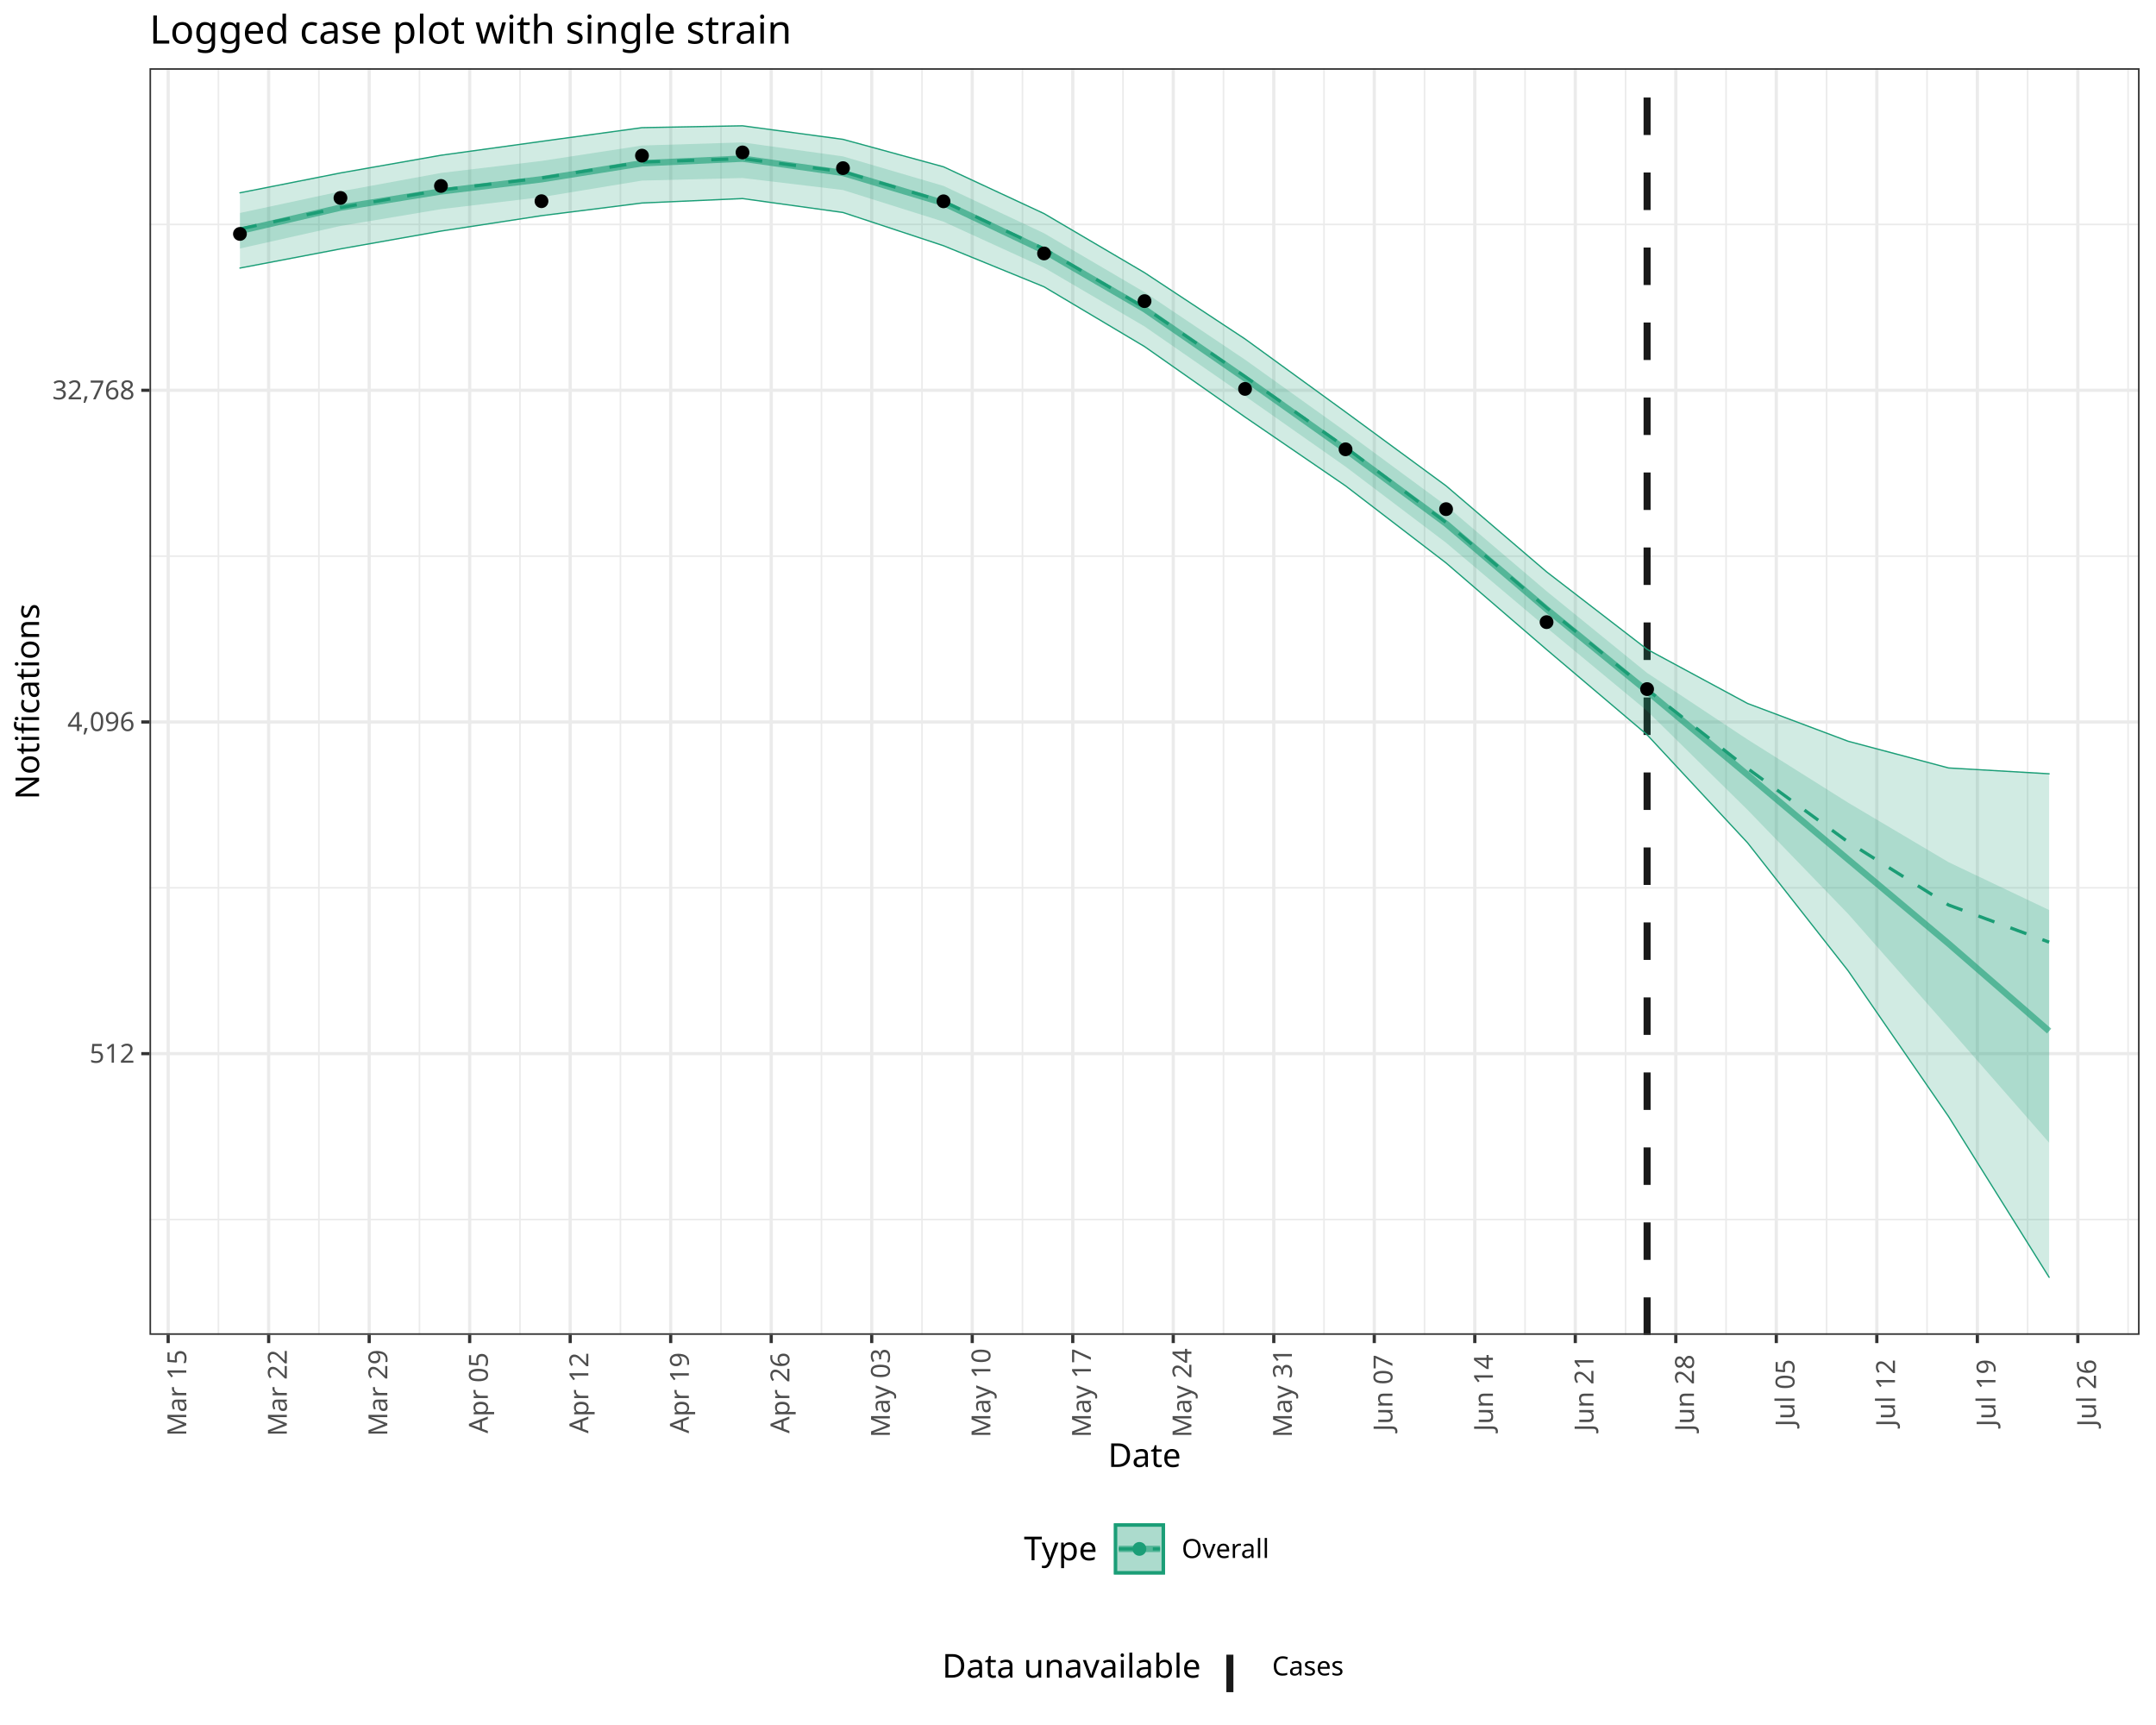
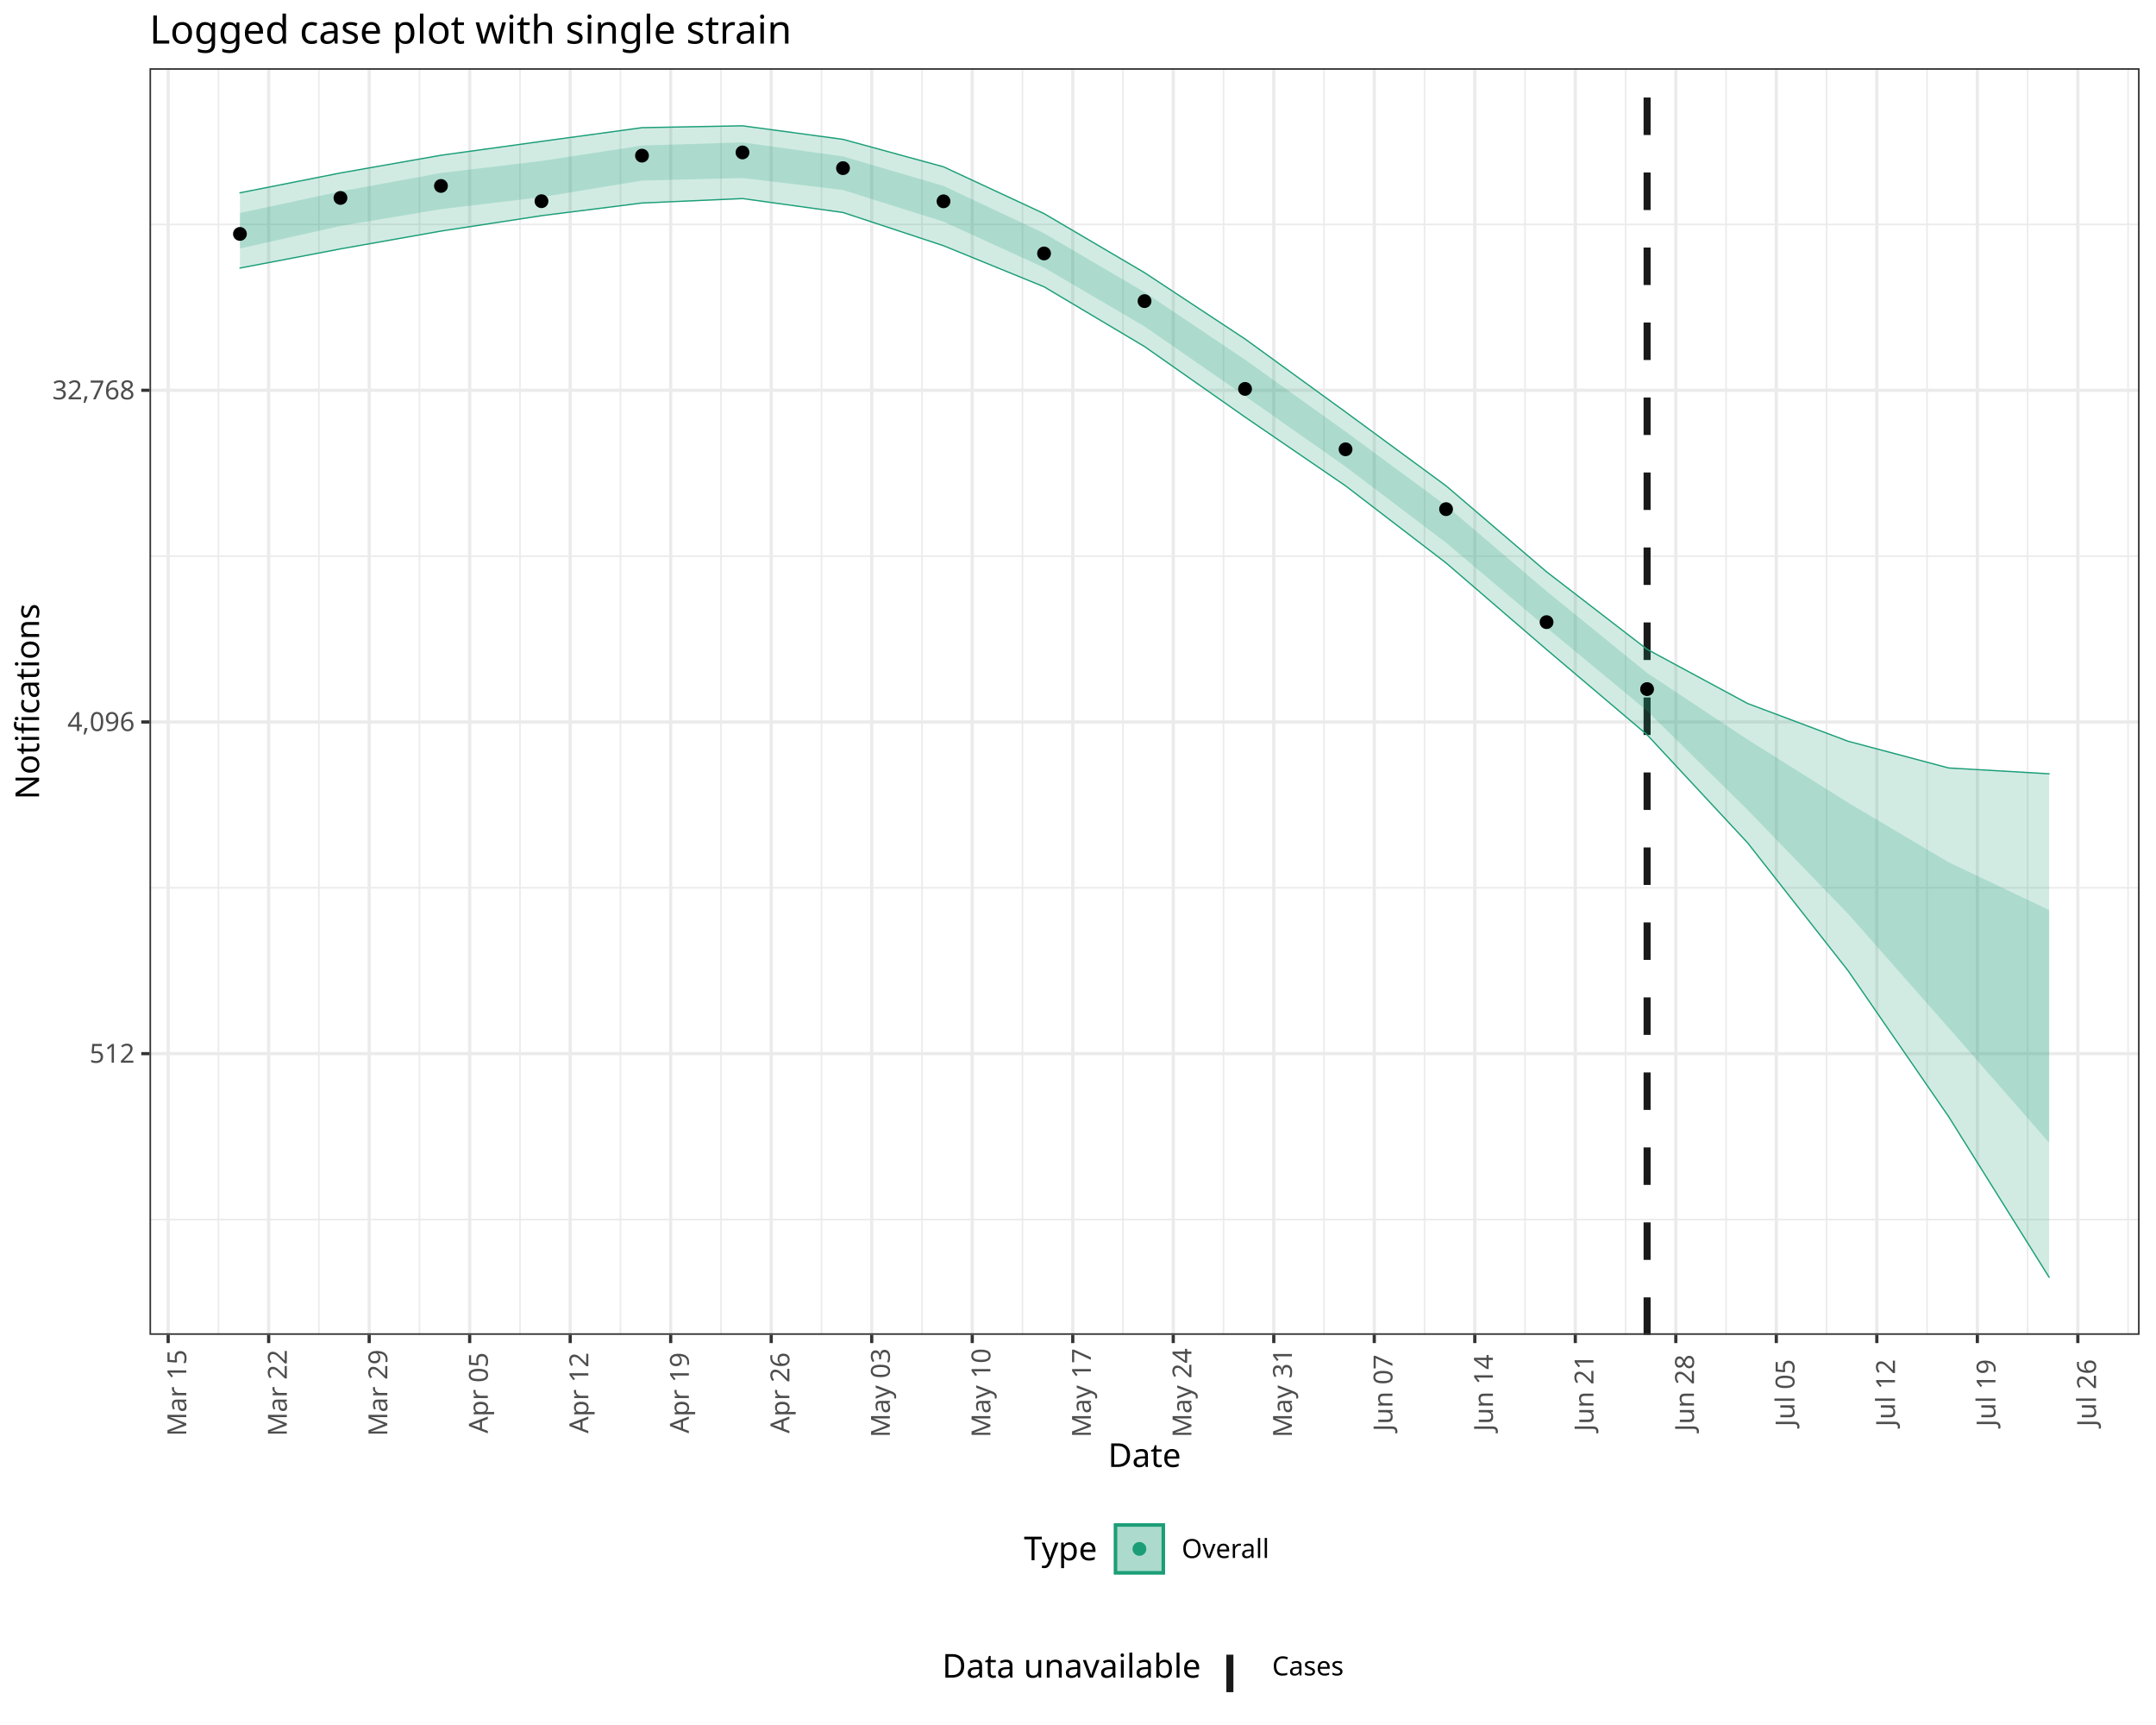
<svg xmlns="http://www.w3.org/2000/svg" class="svglite" data-engine-version="2.0" width="720.00pt" height="576.00pt" viewBox="0 0 720.00 576.00">
  <defs>
    <style type="text/css">
    .svglite line, .svglite polyline, .svglite polygon, .svglite path, .svglite rect, .svglite circle {
      fill: none;
      stroke: #000000;
      stroke-linecap: round;
      stroke-linejoin: round;
      stroke-miterlimit: 10.00;
    }
  </style>
  </defs>
  <rect width="100%" height="100%" style="stroke: none; fill: #FFFFFF;" />
  <defs>
    <clipPath id="cpMC4wMHw3MjAuMDB8MC4wMHw1NzYuMDA=">
      <rect x="0.00" y="0.00" width="720.00" height="576.00" />
    </clipPath>
  </defs>
  <g clip-path="url(#cpMC4wMHw3MjAuMDB8MC4wMHw1NzYuMDA=)">
    <rect x="0.00" y="0.00" width="720.00" height="576.00" style="stroke-width: 1.07; stroke: #FFFFFF; fill: #FFFFFF;" />
  </g>
  <defs>
    <clipPath id="cpNDkuOTJ8NzE0LjUyfDIyLjc4fDQ0NS43Mw==">
      <rect x="49.92" y="22.78" width="664.60" height="422.95" />
    </clipPath>
  </defs>
  <g clip-path="url(#cpNDkuOTJ8NzE0LjUyfDIyLjc4fDQ0NS43Mw==)">
    <rect x="49.92" y="22.78" width="664.60" height="422.95" style="stroke-width: 1.07; stroke: none; fill: #FFFFFF;" />
    <polyline points="49.92,407.21 714.52,407.21 " style="stroke-width: 0.53; stroke: #EBEBEB; stroke-linecap: butt;" />
    <polyline points="49.92,296.45 714.52,296.45 " style="stroke-width: 0.53; stroke: #EBEBEB; stroke-linecap: butt;" />
    <polyline points="49.92,185.70 714.52,185.70 " style="stroke-width: 0.53; stroke: #EBEBEB; stroke-linecap: butt;" />
    <polyline points="49.92,74.94 714.52,74.94 " style="stroke-width: 0.53; stroke: #EBEBEB; stroke-linecap: butt;" />
    <polyline points="72.94,445.73 72.94,22.78 " style="stroke-width: 0.53; stroke: #EBEBEB; stroke-linecap: butt;" />
    <polyline points="106.50,445.73 106.50,22.78 " style="stroke-width: 0.53; stroke: #EBEBEB; stroke-linecap: butt;" />
    <polyline points="140.07,445.73 140.07,22.78 " style="stroke-width: 0.53; stroke: #EBEBEB; stroke-linecap: butt;" />
    <polyline points="173.64,445.73 173.64,22.78 " style="stroke-width: 0.53; stroke: #EBEBEB; stroke-linecap: butt;" />
    <polyline points="207.20,445.73 207.20,22.78 " style="stroke-width: 0.53; stroke: #EBEBEB; stroke-linecap: butt;" />
    <polyline points="240.77,445.73 240.77,22.78 " style="stroke-width: 0.53; stroke: #EBEBEB; stroke-linecap: butt;" />
    <polyline points="274.33,445.73 274.33,22.78 " style="stroke-width: 0.53; stroke: #EBEBEB; stroke-linecap: butt;" />
    <polyline points="307.90,445.73 307.90,22.78 " style="stroke-width: 0.53; stroke: #EBEBEB; stroke-linecap: butt;" />
    <polyline points="341.46,445.73 341.46,22.78 " style="stroke-width: 0.53; stroke: #EBEBEB; stroke-linecap: butt;" />
    <polyline points="375.03,445.73 375.03,22.78 " style="stroke-width: 0.53; stroke: #EBEBEB; stroke-linecap: butt;" />
    <polyline points="408.59,445.73 408.59,22.78 " style="stroke-width: 0.53; stroke: #EBEBEB; stroke-linecap: butt;" />
    <polyline points="442.16,445.73 442.16,22.78 " style="stroke-width: 0.53; stroke: #EBEBEB; stroke-linecap: butt;" />
    <polyline points="475.73,445.73 475.73,22.78 " style="stroke-width: 0.53; stroke: #EBEBEB; stroke-linecap: butt;" />
    <polyline points="509.29,445.73 509.29,22.78 " style="stroke-width: 0.53; stroke: #EBEBEB; stroke-linecap: butt;" />
    <polyline points="542.86,445.73 542.86,22.78 " style="stroke-width: 0.53; stroke: #EBEBEB; stroke-linecap: butt;" />
    <polyline points="576.42,445.73 576.42,22.78 " style="stroke-width: 0.53; stroke: #EBEBEB; stroke-linecap: butt;" />
    <polyline points="609.99,445.73 609.99,22.78 " style="stroke-width: 0.53; stroke: #EBEBEB; stroke-linecap: butt;" />
    <polyline points="643.55,445.73 643.55,22.78 " style="stroke-width: 0.53; stroke: #EBEBEB; stroke-linecap: butt;" />
    <polyline points="677.12,445.73 677.12,22.78 " style="stroke-width: 0.53; stroke: #EBEBEB; stroke-linecap: butt;" />
    <polyline points="710.68,445.73 710.68,22.78 " style="stroke-width: 0.53; stroke: #EBEBEB; stroke-linecap: butt;" />
    <polyline points="49.92,351.83 714.52,351.83 " style="stroke-width: 1.07; stroke: #EBEBEB; stroke-linecap: butt;" />
    <polyline points="49.92,241.08 714.52,241.08 " style="stroke-width: 1.07; stroke: #EBEBEB; stroke-linecap: butt;" />
    <polyline points="49.92,130.32 714.52,130.32 " style="stroke-width: 1.07; stroke: #EBEBEB; stroke-linecap: butt;" />
    <polyline points="56.16,445.73 56.16,22.78 " style="stroke-width: 1.07; stroke: #EBEBEB; stroke-linecap: butt;" />
    <polyline points="89.72,445.73 89.72,22.78 " style="stroke-width: 1.07; stroke: #EBEBEB; stroke-linecap: butt;" />
    <polyline points="123.29,445.73 123.29,22.78 " style="stroke-width: 1.07; stroke: #EBEBEB; stroke-linecap: butt;" />
    <polyline points="156.85,445.73 156.85,22.78 " style="stroke-width: 1.07; stroke: #EBEBEB; stroke-linecap: butt;" />
    <polyline points="190.42,445.73 190.42,22.78 " style="stroke-width: 1.07; stroke: #EBEBEB; stroke-linecap: butt;" />
    <polyline points="223.98,445.73 223.98,22.78 " style="stroke-width: 1.07; stroke: #EBEBEB; stroke-linecap: butt;" />
    <polyline points="257.55,445.73 257.55,22.78 " style="stroke-width: 1.07; stroke: #EBEBEB; stroke-linecap: butt;" />
    <polyline points="291.11,445.73 291.11,22.78 " style="stroke-width: 1.07; stroke: #EBEBEB; stroke-linecap: butt;" />
    <polyline points="324.68,445.73 324.68,22.78 " style="stroke-width: 1.07; stroke: #EBEBEB; stroke-linecap: butt;" />
    <polyline points="358.25,445.73 358.25,22.78 " style="stroke-width: 1.07; stroke: #EBEBEB; stroke-linecap: butt;" />
    <polyline points="391.81,445.73 391.81,22.78 " style="stroke-width: 1.07; stroke: #EBEBEB; stroke-linecap: butt;" />
    <polyline points="425.38,445.73 425.38,22.78 " style="stroke-width: 1.07; stroke: #EBEBEB; stroke-linecap: butt;" />
    <polyline points="458.94,445.73 458.94,22.78 " style="stroke-width: 1.07; stroke: #EBEBEB; stroke-linecap: butt;" />
    <polyline points="492.51,445.73 492.51,22.78 " style="stroke-width: 1.07; stroke: #EBEBEB; stroke-linecap: butt;" />
    <polyline points="526.07,445.73 526.07,22.78 " style="stroke-width: 1.07; stroke: #EBEBEB; stroke-linecap: butt;" />
    <polyline points="559.64,445.73 559.64,22.78 " style="stroke-width: 1.07; stroke: #EBEBEB; stroke-linecap: butt;" />
    <polyline points="593.20,445.73 593.20,22.78 " style="stroke-width: 1.07; stroke: #EBEBEB; stroke-linecap: butt;" />
    <polyline points="626.77,445.73 626.77,22.78 " style="stroke-width: 1.07; stroke: #EBEBEB; stroke-linecap: butt;" />
    <polyline points="660.34,445.73 660.34,22.78 " style="stroke-width: 1.07; stroke: #EBEBEB; stroke-linecap: butt;" />
    <polyline points="693.90,445.73 693.90,22.78 " style="stroke-width: 1.07; stroke: #EBEBEB; stroke-linecap: butt;" />
    <line x1="550.05" y1="445.73" x2="550.05" y2="22.78" style="stroke-width: 2.35; stroke: #000000; stroke-opacity: 0.90; stroke-dasharray: 12.52,12.52; stroke-linecap: butt;" />
-     <polyline points="80.13,77.10 113.70,69.32 147.26,63.92 180.83,59.87 214.39,54.52 247.96,52.97 281.52,57.75 315.09,67.79 348.66,83.72 382.22,103.22 415.79,126.36 449.35,150.11 482.92,174.86 516.48,203.40 550.05,230.77 583.61,258.74 617.18,286.98 650.75,315.12 684.31,344.28 " style="stroke-width: 2.13; stroke: #1B9E77; stroke-opacity: 0.60; stroke-linecap: butt;" />
-     <polyline points="80.13,76.45 113.70,69.32 147.26,63.45 180.83,59.44 214.39,54.13 247.96,52.97 281.52,57.33 315.09,67.29 348.66,83.11 382.22,102.74 415.79,125.76 449.35,149.40 482.92,174.48 516.48,202.95 550.05,230.24 583.61,256.61 617.18,281.16 650.75,302.20 684.31,314.60 " style="stroke-width: 1.07; stroke: #1B9E77; stroke-dasharray: 5.69,5.69; stroke-linecap: butt;" />
    <polygon points="80.13,64.38 113.70,57.75 147.26,51.84 180.83,47.21 214.39,42.63 247.96,42.01 281.52,46.53 315.09,55.70 348.66,71.32 382.22,91.05 415.79,113.19 449.35,137.57 482.92,162.23 516.48,190.94 550.05,216.81 583.61,234.90 617.18,247.51 650.75,256.43 684.31,258.38 684.31,426.51 650.75,372.86 617.18,324.15 583.61,281.43 550.05,245.35 516.48,216.89 482.92,187.98 449.35,162.23 415.79,139.27 382.22,115.72 348.66,95.76 315.09,82.05 281.52,70.95 247.96,66.30 214.39,67.79 180.83,72.02 147.26,77.16 113.70,83.11 80.13,89.51 " style="stroke-width: 0.00; stroke: none; fill: #1B9E77; fill-opacity: 0.20;" />
    <polyline points="80.13,64.38 113.70,57.75 147.26,51.84 180.83,47.21 214.39,42.63 247.96,42.01 281.52,46.53 315.09,55.70 348.66,71.32 382.22,91.05 415.79,113.19 449.35,137.57 482.92,162.23 516.48,190.94 550.05,216.81 583.61,234.90 617.18,247.51 650.75,256.43 684.31,258.38 " style="stroke-width: 0.43; stroke: #1B9E77;" />
    <polyline points="684.31,426.51 650.75,372.86 617.18,324.15 583.61,281.43 550.05,245.35 516.48,216.89 482.92,187.98 449.35,162.23 415.79,139.27 382.22,115.72 348.66,95.76 315.09,82.05 281.52,70.95 247.96,66.30 214.39,67.79 180.83,72.02 147.26,77.16 113.70,83.11 80.13,89.51 " style="stroke-width: 0.43; stroke: #1B9E77;" />
    <polygon points="80.13,71.11 113.70,63.92 147.26,57.75 180.83,53.74 214.39,48.59 247.96,47.55 281.52,52.22 315.09,62.08 348.66,77.88 382.22,97.57 415.79,120.10 449.35,144.10 482.92,168.84 516.48,197.40 550.05,224.70 583.61,246.93 617.18,268.02 650.75,287.91 684.31,303.87 684.31,381.56 650.75,343.21 617.18,305.15 583.61,270.44 550.05,237.38 516.48,209.57 482.92,181.23 449.35,155.82 415.79,132.25 382.22,109.00 348.66,89.36 315.09,74.02 281.52,63.45 247.96,59.44 214.39,60.30 180.83,65.82 147.26,69.84 113.70,75.45 80.13,82.98 " style="stroke-width: 0.00; stroke: none; fill: #1B9E77; fill-opacity: 0.20;" />
    <polyline points="80.13,71.11 113.70,63.92 147.26,57.75 180.83,53.74 214.39,48.59 247.96,47.55 281.52,52.22 315.09,62.08 348.66,77.88 382.22,97.57 415.79,120.10 449.35,144.10 482.92,168.84 516.48,197.40 550.05,224.70 583.61,246.93 617.18,268.02 650.75,287.91 684.31,303.87 " style="stroke-width: 1.07; stroke: none;" />
    <polyline points="684.31,381.56 650.75,343.21 617.18,305.15 583.61,270.44 550.05,237.38 516.48,209.57 482.92,181.23 449.35,155.82 415.79,132.25 382.22,109.00 348.66,89.36 315.09,74.02 281.52,63.45 247.96,59.44 214.39,60.30 180.83,65.82 147.26,69.84 113.70,75.45 80.13,82.98 " style="stroke-width: 1.07; stroke: none;" />
    <circle cx="80.13" cy="78.11" r="1.95" style="stroke-width: 0.71; fill: #000000;" />
    <circle cx="113.70" cy="66.09" r="1.95" style="stroke-width: 0.71; fill: #000000;" />
    <circle cx="147.26" cy="62.09" r="1.95" style="stroke-width: 0.71; fill: #000000;" />
    <circle cx="180.83" cy="67.18" r="1.95" style="stroke-width: 0.71; fill: #000000;" />
    <circle cx="214.39" cy="51.97" r="1.95" style="stroke-width: 0.71; fill: #000000;" />
    <circle cx="247.96" cy="50.90" r="1.95" style="stroke-width: 0.71; fill: #000000;" />
    <circle cx="281.52" cy="56.15" r="1.95" style="stroke-width: 0.71; fill: #000000;" />
    <circle cx="315.09" cy="67.22" r="1.95" style="stroke-width: 0.71; fill: #000000;" />
    <circle cx="348.66" cy="84.63" r="1.95" style="stroke-width: 0.71; fill: #000000;" />
    <circle cx="382.22" cy="100.55" r="1.95" style="stroke-width: 0.71; fill: #000000;" />
    <circle cx="415.79" cy="129.86" r="1.95" style="stroke-width: 0.71; fill: #000000;" />
    <circle cx="449.35" cy="150.03" r="1.95" style="stroke-width: 0.71; fill: #000000;" />
    <circle cx="482.92" cy="170.01" r="1.95" style="stroke-width: 0.71; fill: #000000;" />
    <circle cx="516.48" cy="207.74" r="1.95" style="stroke-width: 0.71; fill: #000000;" />
    <circle cx="550.05" cy="230.10" r="1.95" style="stroke-width: 0.71; fill: #000000;" />
    <rect x="49.92" y="22.78" width="664.60" height="422.95" style="stroke-width: 1.07; stroke: #333333;" />
  </g>
  <g clip-path="url(#cpMC4wMHw3MjAuMDB8MC4wMHw1NzYuMDA=)">
    <text x="44.99" y="354.86" text-anchor="end" style="font-size: 8.80px; fill: #4D4D4D; font-family: sans;" textLength="14.68px" lengthAdjust="spacingAndGlyphs">512</text>
    <text x="44.99" y="244.10" text-anchor="end" style="font-size: 8.80px; fill: #4D4D4D; font-family: sans;" textLength="22.02px" lengthAdjust="spacingAndGlyphs">4,096</text>
    <text x="44.99" y="133.35" text-anchor="end" style="font-size: 8.80px; fill: #4D4D4D; font-family: sans;" textLength="26.92px" lengthAdjust="spacingAndGlyphs">32,768</text>
    <polyline points="47.18,351.83 49.92,351.83 " style="stroke-width: 1.07; stroke: #333333; stroke-linecap: butt;" />
    <polyline points="47.18,241.08 49.92,241.08 " style="stroke-width: 1.07; stroke: #333333; stroke-linecap: butt;" />
    <polyline points="47.18,130.32 49.92,130.32 " style="stroke-width: 1.07; stroke: #333333; stroke-linecap: butt;" />
    <polyline points="56.16,448.47 56.16,445.73 " style="stroke-width: 1.07; stroke: #333333; stroke-linecap: butt;" />
    <polyline points="89.72,448.47 89.72,445.73 " style="stroke-width: 1.07; stroke: #333333; stroke-linecap: butt;" />
    <polyline points="123.29,448.47 123.29,445.73 " style="stroke-width: 1.07; stroke: #333333; stroke-linecap: butt;" />
    <polyline points="156.85,448.47 156.85,445.73 " style="stroke-width: 1.07; stroke: #333333; stroke-linecap: butt;" />
    <polyline points="190.42,448.47 190.42,445.73 " style="stroke-width: 1.07; stroke: #333333; stroke-linecap: butt;" />
    <polyline points="223.98,448.47 223.98,445.73 " style="stroke-width: 1.07; stroke: #333333; stroke-linecap: butt;" />
    <polyline points="257.55,448.47 257.55,445.73 " style="stroke-width: 1.07; stroke: #333333; stroke-linecap: butt;" />
    <polyline points="291.11,448.47 291.11,445.73 " style="stroke-width: 1.07; stroke: #333333; stroke-linecap: butt;" />
    <polyline points="324.68,448.47 324.68,445.73 " style="stroke-width: 1.07; stroke: #333333; stroke-linecap: butt;" />
    <polyline points="358.25,448.47 358.25,445.73 " style="stroke-width: 1.07; stroke: #333333; stroke-linecap: butt;" />
    <polyline points="391.81,448.47 391.81,445.73 " style="stroke-width: 1.07; stroke: #333333; stroke-linecap: butt;" />
    <polyline points="425.38,448.47 425.38,445.73 " style="stroke-width: 1.07; stroke: #333333; stroke-linecap: butt;" />
    <polyline points="458.94,448.47 458.94,445.73 " style="stroke-width: 1.07; stroke: #333333; stroke-linecap: butt;" />
    <polyline points="492.51,448.47 492.51,445.73 " style="stroke-width: 1.07; stroke: #333333; stroke-linecap: butt;" />
    <polyline points="526.07,448.47 526.07,445.73 " style="stroke-width: 1.07; stroke: #333333; stroke-linecap: butt;" />
    <polyline points="559.64,448.47 559.64,445.73 " style="stroke-width: 1.07; stroke: #333333; stroke-linecap: butt;" />
    <polyline points="593.20,448.47 593.20,445.73 " style="stroke-width: 1.07; stroke: #333333; stroke-linecap: butt;" />
    <polyline points="626.77,448.47 626.77,445.73 " style="stroke-width: 1.07; stroke: #333333; stroke-linecap: butt;" />
    <polyline points="660.34,448.47 660.34,445.73 " style="stroke-width: 1.07; stroke: #333333; stroke-linecap: butt;" />
    <polyline points="693.90,448.47 693.90,445.73 " style="stroke-width: 1.07; stroke: #333333; stroke-linecap: butt;" />
    <text transform="translate(62.21,465.10) rotate(-90)" text-anchor="middle" style="font-size: 8.80px; fill: #4D4D4D; font-family: sans;" textLength="27.39px" lengthAdjust="spacingAndGlyphs">Mar 15</text>
    <text transform="translate(95.78,465.10) rotate(-90)" text-anchor="middle" style="font-size: 8.80px; fill: #4D4D4D; font-family: sans;" textLength="27.39px" lengthAdjust="spacingAndGlyphs">Mar 22</text>
    <text transform="translate(129.34,465.10) rotate(-90)" text-anchor="middle" style="font-size: 8.80px; fill: #4D4D4D; font-family: sans;" textLength="27.39px" lengthAdjust="spacingAndGlyphs">Mar 29</text>
    <text transform="translate(162.91,465.10) rotate(-90)" text-anchor="middle" style="font-size: 8.80px; fill: #4D4D4D; font-family: sans;" textLength="25.93px" lengthAdjust="spacingAndGlyphs">Apr 05</text>
    <text transform="translate(196.47,465.10) rotate(-90)" text-anchor="middle" style="font-size: 8.80px; fill: #4D4D4D; font-family: sans;" textLength="25.93px" lengthAdjust="spacingAndGlyphs">Apr 12</text>
    <text transform="translate(230.04,465.10) rotate(-90)" text-anchor="middle" style="font-size: 8.80px; fill: #4D4D4D; font-family: sans;" textLength="25.93px" lengthAdjust="spacingAndGlyphs">Apr 19</text>
    <text transform="translate(263.61,465.10) rotate(-90)" text-anchor="middle" style="font-size: 8.80px; fill: #4D4D4D; font-family: sans;" textLength="25.93px" lengthAdjust="spacingAndGlyphs">Apr 26</text>
    <text transform="translate(297.17,465.10) rotate(-90)" text-anchor="middle" style="font-size: 8.80px; fill: #4D4D4D; font-family: sans;" textLength="28.87px" lengthAdjust="spacingAndGlyphs">May 03</text>
    <text transform="translate(330.74,465.10) rotate(-90)" text-anchor="middle" style="font-size: 8.80px; fill: #4D4D4D; font-family: sans;" textLength="28.87px" lengthAdjust="spacingAndGlyphs">May 10</text>
    <text transform="translate(364.30,465.10) rotate(-90)" text-anchor="middle" style="font-size: 8.80px; fill: #4D4D4D; font-family: sans;" textLength="28.87px" lengthAdjust="spacingAndGlyphs">May 17</text>
    <text transform="translate(397.87,465.10) rotate(-90)" text-anchor="middle" style="font-size: 8.80px; fill: #4D4D4D; font-family: sans;" textLength="28.87px" lengthAdjust="spacingAndGlyphs">May 24</text>
    <text transform="translate(431.43,465.10) rotate(-90)" text-anchor="middle" style="font-size: 8.80px; fill: #4D4D4D; font-family: sans;" textLength="28.87px" lengthAdjust="spacingAndGlyphs">May 31</text>
    <text transform="translate(465.00,465.10) rotate(-90)" text-anchor="middle" style="font-size: 8.80px; fill: #4D4D4D; font-family: sans;" textLength="26.43px" lengthAdjust="spacingAndGlyphs">Jun 07</text>
    <text transform="translate(498.56,465.10) rotate(-90)" text-anchor="middle" style="font-size: 8.80px; fill: #4D4D4D; font-family: sans;" textLength="26.43px" lengthAdjust="spacingAndGlyphs">Jun 14</text>
    <text transform="translate(532.13,465.10) rotate(-90)" text-anchor="middle" style="font-size: 8.80px; fill: #4D4D4D; font-family: sans;" textLength="26.43px" lengthAdjust="spacingAndGlyphs">Jun 21</text>
    <text transform="translate(565.70,465.10) rotate(-90)" text-anchor="middle" style="font-size: 8.80px; fill: #4D4D4D; font-family: sans;" textLength="26.43px" lengthAdjust="spacingAndGlyphs">Jun 28</text>
    <text transform="translate(599.26,465.10) rotate(-90)" text-anchor="middle" style="font-size: 8.80px; fill: #4D4D4D; font-family: sans;" textLength="23.49px" lengthAdjust="spacingAndGlyphs">Jul 05</text>
    <text transform="translate(632.83,465.10) rotate(-90)" text-anchor="middle" style="font-size: 8.80px; fill: #4D4D4D; font-family: sans;" textLength="23.49px" lengthAdjust="spacingAndGlyphs">Jul 12</text>
    <text transform="translate(666.39,465.10) rotate(-90)" text-anchor="middle" style="font-size: 8.80px; fill: #4D4D4D; font-family: sans;" textLength="23.49px" lengthAdjust="spacingAndGlyphs">Jul 19</text>
    <text transform="translate(699.96,465.10) rotate(-90)" text-anchor="middle" style="font-size: 8.80px; fill: #4D4D4D; font-family: sans;" textLength="23.49px" lengthAdjust="spacingAndGlyphs">Jul 26</text>
    <text x="382.22" y="489.84" text-anchor="middle" style="font-size: 11.00px; font-family: sans;" textLength="23.24px" lengthAdjust="spacingAndGlyphs">Date</text>
    <text transform="translate(13.05,234.26) rotate(-90)" text-anchor="middle" style="font-size: 11.00px; font-family: sans;" textLength="59.92px" lengthAdjust="spacingAndGlyphs">Notifications</text>
    <rect x="336.45" y="503.08" width="91.54" height="28.24" style="stroke-width: 1.07; stroke: none; fill: #FFFFFF;" />
    <text x="341.93" y="520.99" style="font-size: 11.00px; font-family: sans;" textLength="24.46px" lengthAdjust="spacingAndGlyphs">Type</text>
    <rect x="371.87" y="508.56" width="17.28" height="17.28" style="stroke-width: 1.07; stroke: none; fill: #FFFFFF;" />
-     <line x1="373.60" y1="517.20" x2="387.42" y2="517.20" style="stroke-width: 2.13; stroke: #1B9E77; stroke-opacity: 0.60; stroke-linecap: butt;" />
-     <line x1="373.60" y1="517.20" x2="387.42" y2="517.20" style="stroke-width: 1.07; stroke: #1B9E77; stroke-dasharray: 5.69,5.69; stroke-linecap: butt;" />
    <rect x="372.16" y="508.85" width="16.71" height="16.71" style="stroke-width: 0.43; stroke: #1B9E77; stroke-linecap: square; stroke-linejoin: miter; fill: #1B9E77; fill-opacity: 0.20;" />
    <rect x="372.58" y="509.27" width="15.86" height="15.86" style="stroke-width: 1.07; stroke: #1B9E77; stroke-linecap: square; stroke-linejoin: miter; fill: #1B9E77; fill-opacity: 0.20;" />
    <circle cx="380.51" cy="517.20" r="1.95" style="stroke-width: 0.71; stroke: #1B9E77; fill: #1B9E77;" />
    <text x="394.63" y="520.23" style="font-size: 8.80px; font-family: sans;" textLength="27.88px" lengthAdjust="spacingAndGlyphs">Overall</text>
    <rect x="309.17" y="542.28" width="146.10" height="28.24" style="stroke-width: 1.07; stroke: none; fill: #FFFFFF;" />
    <text x="314.65" y="560.19" style="font-size: 11.00px; font-family: sans;" textLength="81.95px" lengthAdjust="spacingAndGlyphs">Data unavailable</text>
    <rect x="402.08" y="547.76" width="17.28" height="17.28" style="stroke-width: 1.07; stroke: none; fill: #FFFFFF;" />
    <line x1="410.72" y1="565.04" x2="410.72" y2="547.76" style="stroke-width: 2.35; stroke: #000000; stroke-opacity: 0.90; stroke-dasharray: 12.52,12.52; stroke-linecap: butt;" />
    <text x="424.84" y="559.43" style="font-size: 8.80px; font-family: sans;" textLength="24.95px" lengthAdjust="spacingAndGlyphs">Cases</text>
    <text x="49.92" y="14.56" style="font-size: 13.20px; font-family: sans;" textLength="201.81px" lengthAdjust="spacingAndGlyphs">Logged case plot with single strain</text>
  </g>
</svg>
